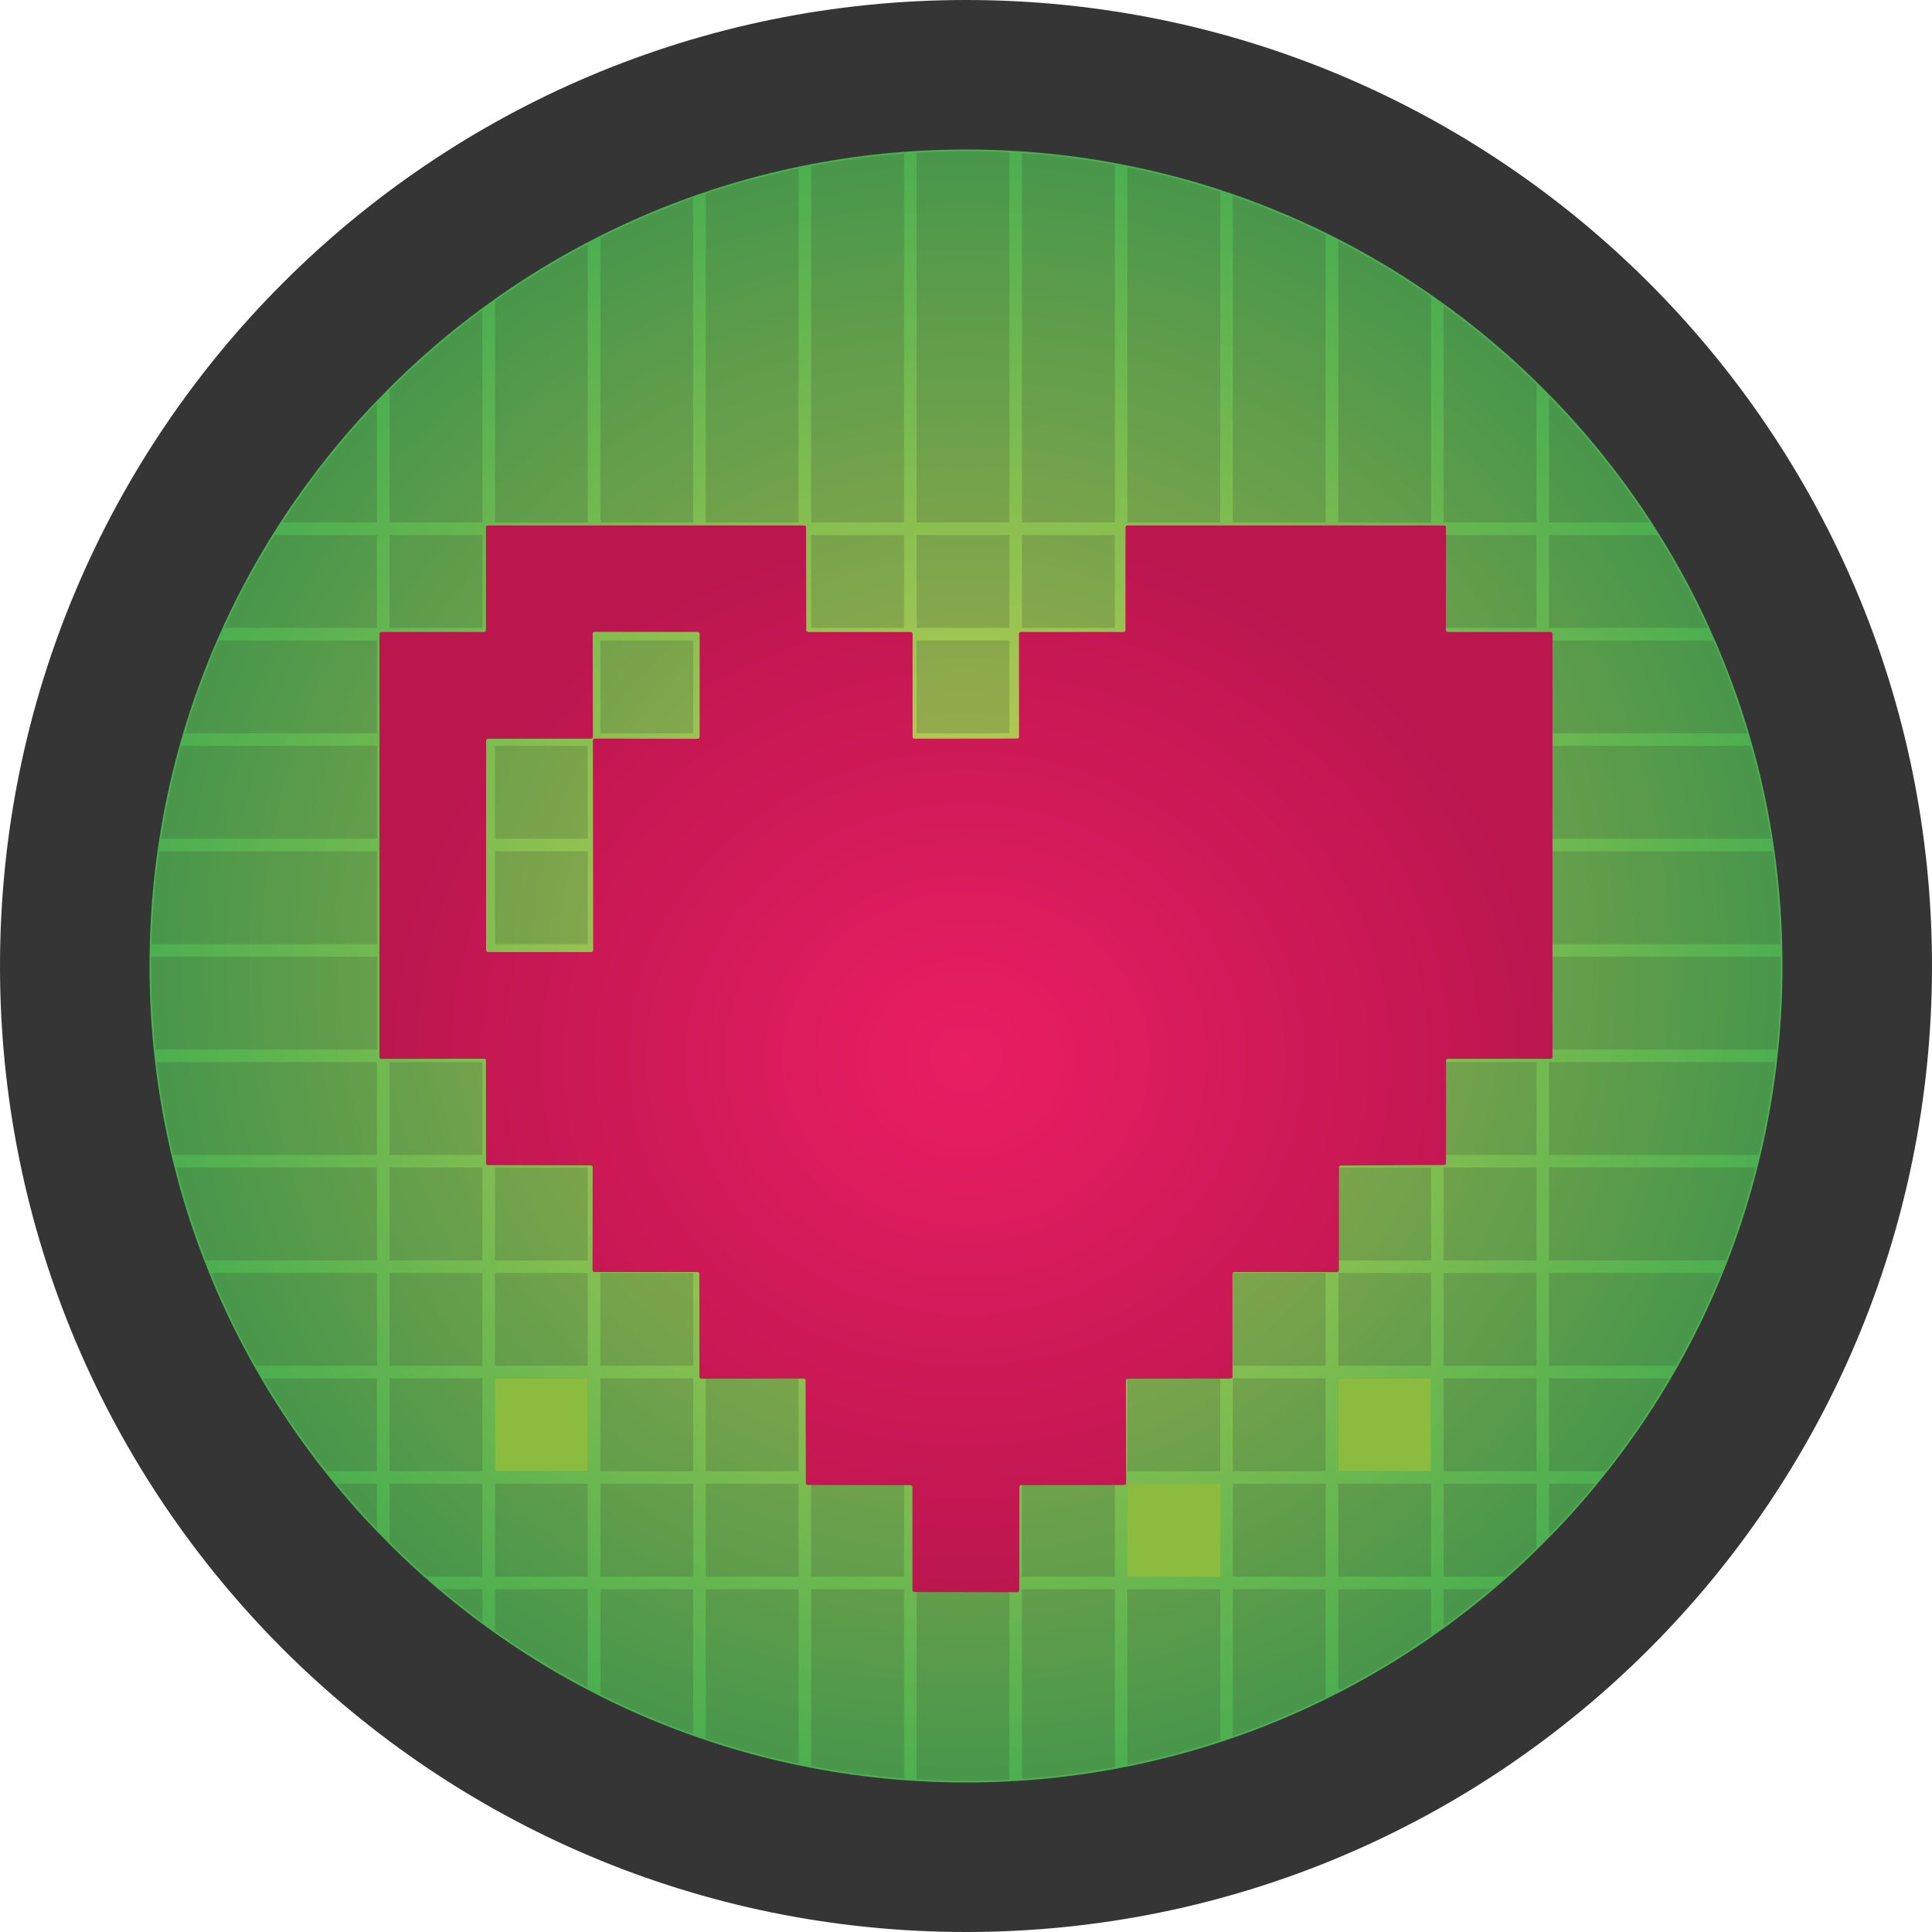
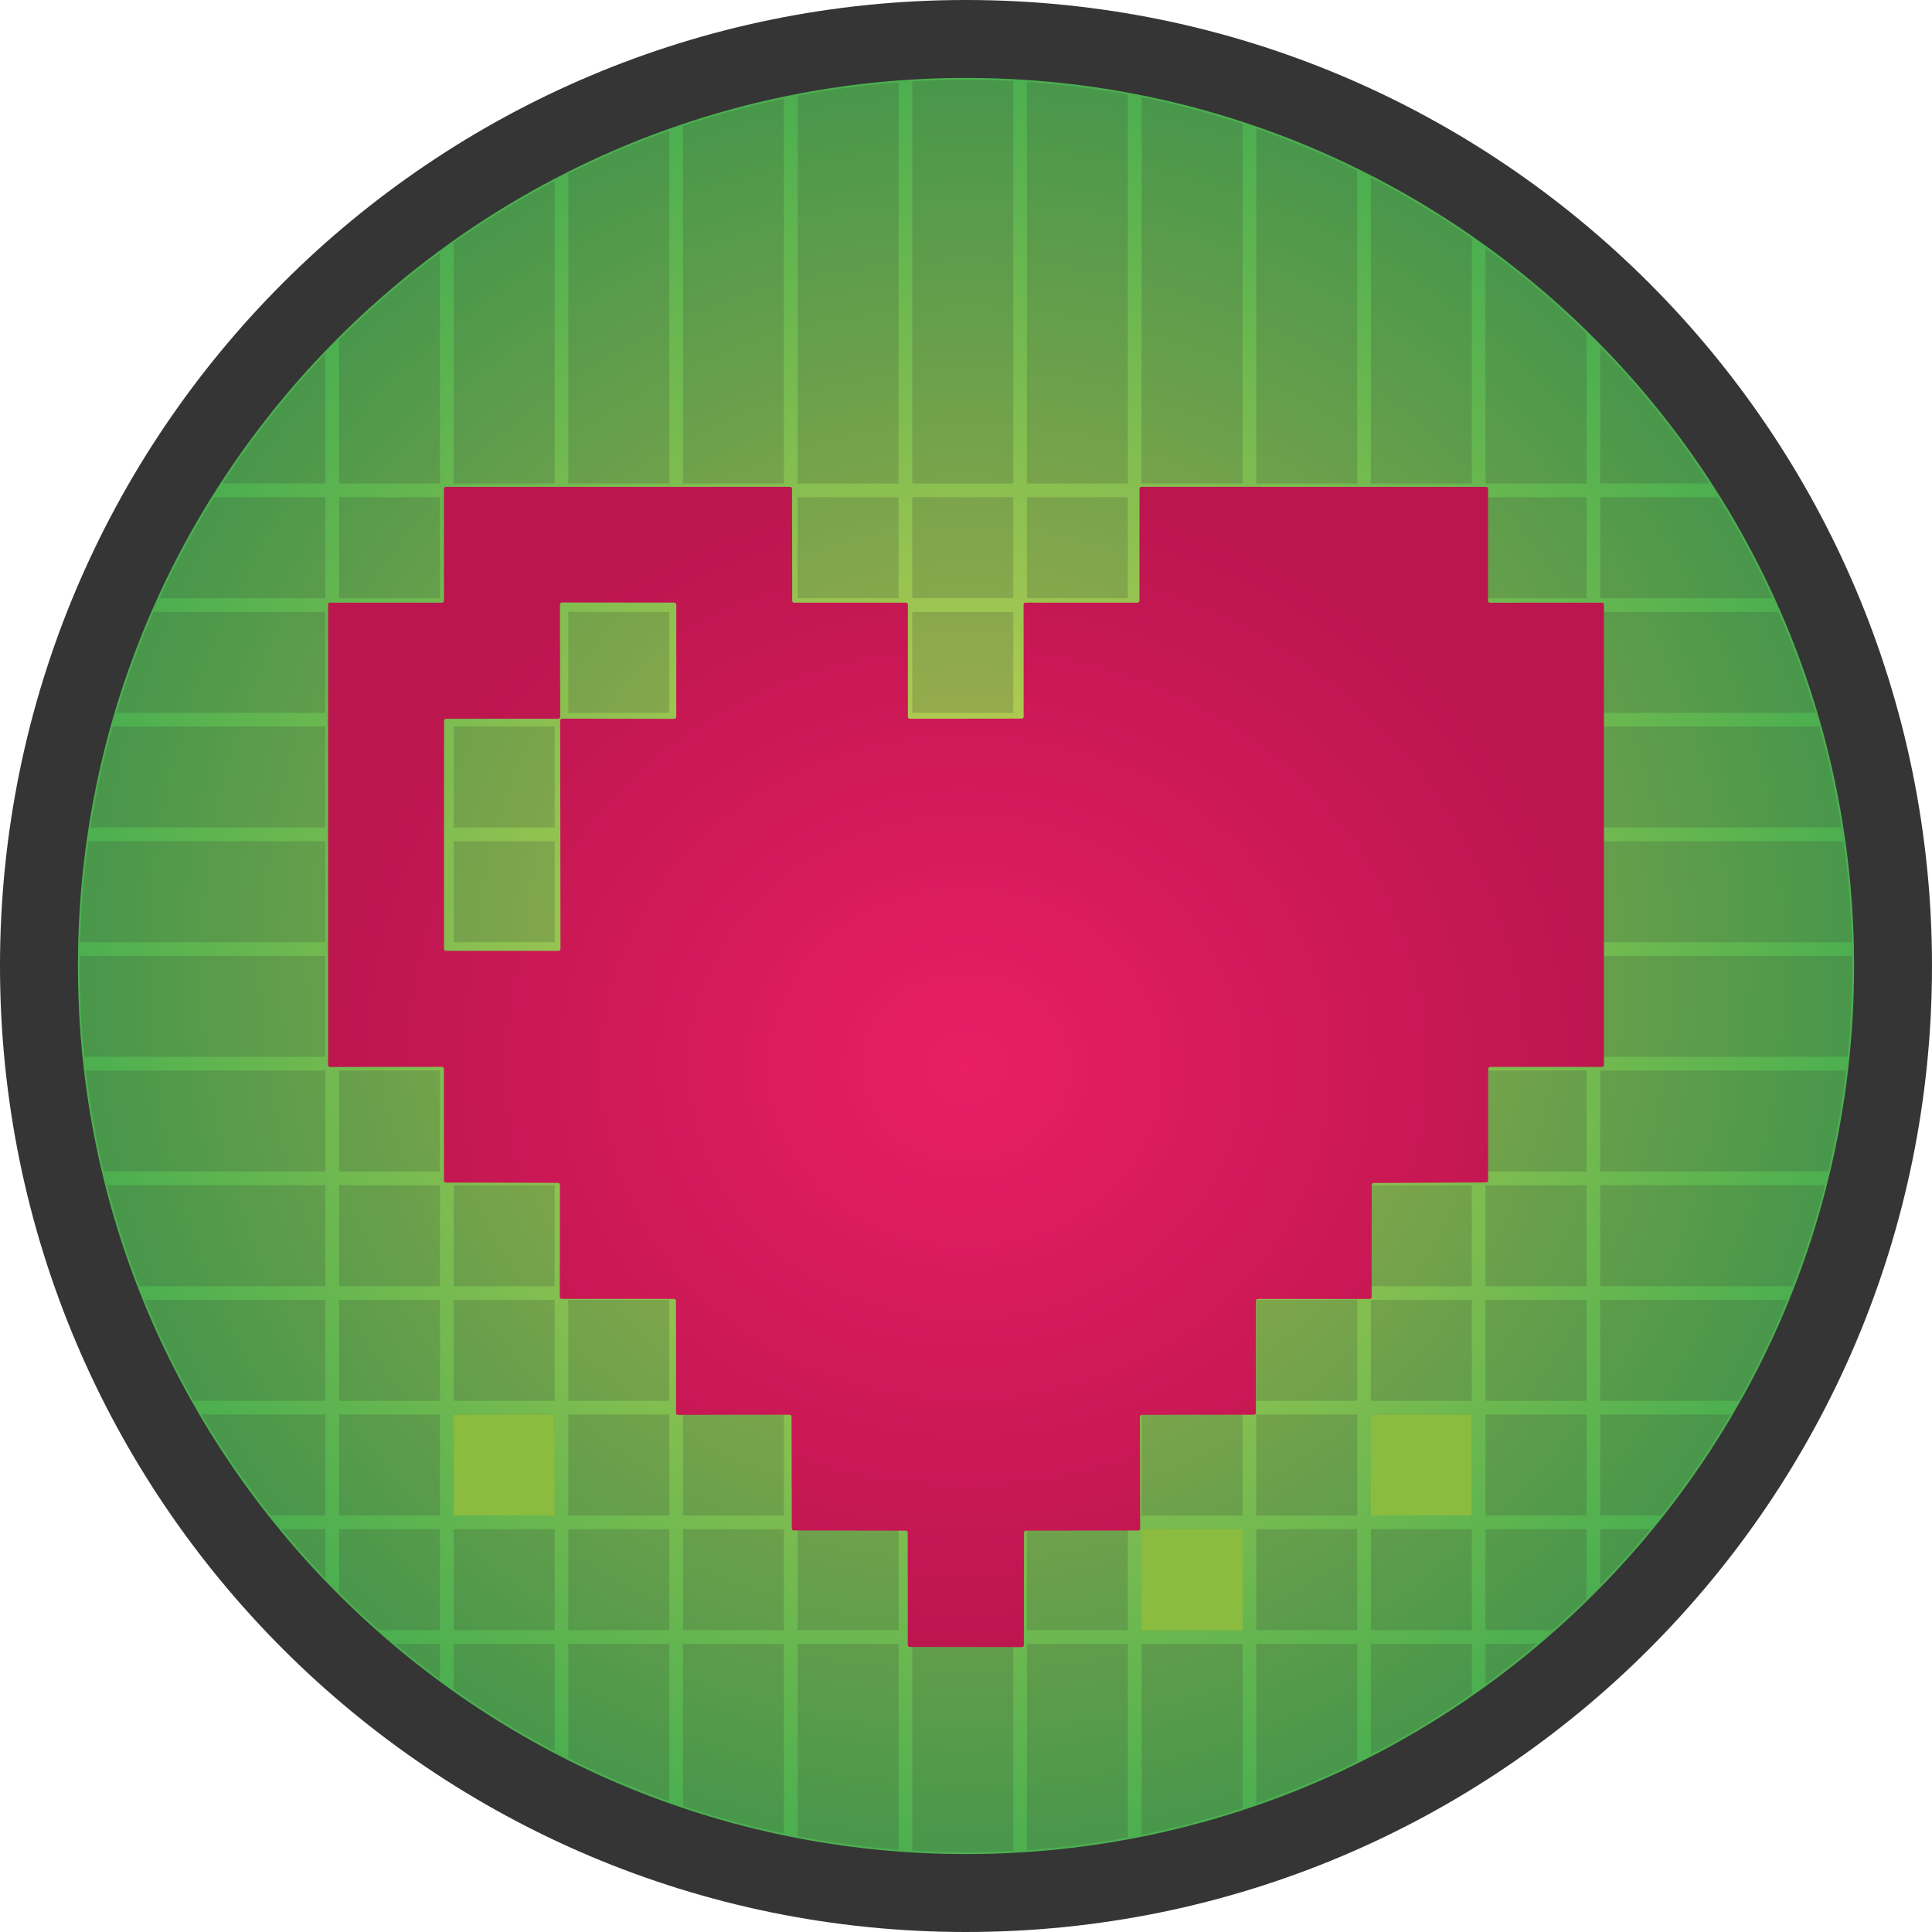
<svg xmlns="http://www.w3.org/2000/svg" xmlns:xlink="http://www.w3.org/1999/xlink" version="1.1" viewBox="0.00 0.00 1024.00 1024.00" id="svg304" xml:space="preserve">
  <defs id="defs308">
    <linearGradient id="linearGradient8229">
      <stop style="stop-color:#d4d451;stop-opacity:1;" offset="0" id="stop8225" />
      <stop style="stop-color:#4caf50;stop-opacity:1;" offset="1" id="stop8227" />
    </linearGradient>
    <clipPath clipPathUnits="userSpaceOnUse" id="clipPath26053">
      <circle style="fill:none;fill-opacity:1;stroke:#000000;stroke-width:1.169;stroke-linejoin:round;paint-order:fill markers stroke" id="circle26055" cx="8241.454" cy="1024" r="468.568" />
    </clipPath>
    <radialGradient xlink:href="#linearGradient8229" id="radialGradient1422" gradientUnits="userSpaceOnUse" gradientTransform="translate(1084.895,-6.1035156e-5)" cx="7243.268" cy="1044.58" fx="7243.268" fy="1044.58" r="466.822" />
    <clipPath clipPathUnits="userSpaceOnUse" id="clipPath26053-7">
      <circle style="fill:none;fill-opacity:1;stroke:#000000;stroke-width:1.169;stroke-linejoin:round;paint-order:fill markers stroke" id="circle26055-5" cx="8241.454" cy="1024" r="468.568" />
    </clipPath>
    <radialGradient xlink:href="#linearGradient7144" id="radialGradient7146" cx="8328.162" cy="1097.646" fx="8328.162" fy="1097.646" r="335.329" gradientTransform="matrix(1,0,0,0.9093947,0,99.45252)" gradientUnits="userSpaceOnUse" />
    <linearGradient id="linearGradient7144">
      <stop style="stop-color:#e91e63;stop-opacity:1;" offset="0" id="stop7140" />
      <stop style="stop-color:#bc164f;stop-opacity:1;" offset="1" id="stop7142" />
    </linearGradient>
  </defs>
  <g id="g1420" transform="translate(-7816.162,-532.5801)">
    <circle style="fill:#353535;fill-opacity:1;stroke:none;stroke-width:1.278;stroke-linejoin:round;paint-order:fill markers stroke" id="circle1257" cx="8328.162" cy="1044.58" r="512" />
-     <g id="g1418" transform="matrix(0.9270276,0,0,0.9270276,607.7256,76.22547)">
+     <g id="g1418" transform="matrix(1.008316,0,0,1.008316,-69.25695,-8.686724)">
      <circle style="fill:url(#radialGradient1422);fill-opacity:1;stroke:none;stroke-width:1.165;stroke-linejoin:round;paint-order:fill markers stroke" id="circle1259" cx="8328.162" cy="1044.58" r="466.822" />
      <g id="g1406" transform="matrix(0.9941406,0,0,0.9941406,134.998,26.58001)" clip-path="url(#clipPath26053-7)">
        <path id="path1261" style="color:#000000;fill:#3a3a3a;fill-opacity:0.208;stroke-linecap:round;-inkscape-stroke:none;paint-order:stroke fill markers" d="m 7909.935,1261.162 v 53.385 h 53.379 v -53.385 z" />
        <path id="path1263" style="color:#000000;fill:#3a3a3a;fill-opacity:0.208;stroke-linecap:round;-inkscape-stroke:none;paint-order:stroke fill markers" d="m 7970.557,1200.535 v 53.385 h 53.381 v -53.385 z" />
        <path id="path1265" style="color:#000000;fill:#3a3a3a;fill-opacity:0.208;stroke-linecap:round;-inkscape-stroke:none;paint-order:stroke fill markers" d="m 7909.935,1200.535 v 53.385 h 53.379 v -53.385 z" />
        <path id="path1267" style="color:#000000;fill:#3a3a3a;fill-opacity:0.208;stroke-linecap:round;-inkscape-stroke:none;paint-order:stroke fill markers" d="m 7821.016,1314.547 h 81.678 v -53.385 H 7789.082 a 512,512 0 0 0 31.934,53.385 z" />
        <path id="path1269" style="color:#000000;fill:#3a3a3a;fill-opacity:0.208;stroke-linecap:round;-inkscape-stroke:none;paint-order:stroke fill markers" d="m 7870.395,1375.176 h 32.299 v -53.387 h -76.258 a 512,512 0 0 0 0.01,0.01 512,512 0 0 0 43.951,53.377 z" />
        <path id="path1271" style="color:#000000;fill:#3a3a3a;fill-opacity:0.208;stroke-linecap:round;-inkscape-stroke:none;paint-order:stroke fill markers" d="m 8516.158,1321.789 v 53.387 h 53.381 v -53.387 z" />
        <path id="path1273" style="color:#000000;fill:#3a3a3a;fill-opacity:0.208;stroke-linecap:round;-inkscape-stroke:none;paint-order:stroke fill markers" d="m 8455.537,1321.789 v 53.387 h 53.379 v -53.387 z" />
        <path id="path1275" style="color:#000000;fill:#3a3a3a;fill-opacity:0.208;stroke-linecap:round;-inkscape-stroke:none;paint-order:stroke fill markers" d="m 8394.914,1321.789 v 53.387 h 53.381 v -53.387 z" />
        <path id="path1277" style="color:#000000;fill:#3a3a3a;fill-opacity:0.208;stroke-linecap:round;-inkscape-stroke:none;paint-order:stroke fill markers" d="m 8334.291,1321.789 v 53.387 h 53.381 v -53.387 z" />
        <path id="path1279" style="color:#000000;fill:#3a3a3a;fill-opacity:0.208;stroke-linecap:round;-inkscape-stroke:none;paint-order:stroke fill markers" d="m 8273.67,1321.789 v 53.387 h 53.379 v -53.387 z" />
        <path id="path1281" style="color:#000000;fill:#3a3a3a;fill-opacity:0.208;stroke-linecap:round;-inkscape-stroke:none;paint-order:stroke fill markers" d="m 8152.424,1321.789 v 53.387 h 53.381 v -53.387 z" />
        <path id="path1283" style="color:#000000;fill:#3a3a3a;fill-opacity:0.208;stroke-linecap:round;-inkscape-stroke:none;paint-order:stroke fill markers" d="m 8091.803,1321.789 v 53.387 h 53.379 v -53.387 z" />
        <path id="path1285" style="color:#000000;fill:#3a3a3a;fill-opacity:0.208;stroke-linecap:round;-inkscape-stroke:none;paint-order:stroke fill markers" d="m 8031.18,1321.789 v 53.387 h 53.381 v -53.387 z" />
        <path id="path1287" style="color:#000000;fill:#3a3a3a;fill-opacity:0.208;stroke-linecap:round;-inkscape-stroke:none;paint-order:stroke fill markers" d="m 7970.557,1321.789 v 53.387 h 53.381 v -53.387 z" />
        <path id="path1289" style="color:#000000;fill:#3a3a3a;fill-opacity:0.208;stroke-linecap:round;-inkscape-stroke:none;paint-order:stroke fill markers" d="m 7909.935,1321.789 v 53.387 h 53.379 v -53.387 z" />
        <path id="path1291" style="color:#000000;fill:#3a3a3a;fill-opacity:0.208;stroke-linecap:round;-inkscape-stroke:none;paint-order:stroke fill markers" d="m 8516.158,1261.162 v 53.385 h 53.381 v -53.385 z" />
        <path id="path1293" style="color:#000000;fill:#3a3a3a;fill-opacity:0.208;stroke-linecap:round;-inkscape-stroke:none;paint-order:stroke fill markers" d="m 8455.537,1261.162 v 53.385 h 53.379 v -53.385 z" />
        <path id="path1295" style="color:#000000;fill:#3a3a3a;fill-opacity:0.208;stroke-linecap:round;-inkscape-stroke:none;paint-order:stroke fill markers" d="m 8394.914,1261.162 v 53.385 h 53.381 v -53.385 z" />
        <path id="path1297" style="color:#000000;fill:#3a3a3a;fill-opacity:0.208;stroke-linecap:round;-inkscape-stroke:none;paint-order:stroke fill markers" d="m 8334.291,1261.162 v 53.385 h 53.381 v -53.385 z" />
        <path id="path1299" style="color:#000000;fill:#3a3a3a;fill-opacity:0.208;stroke-linecap:round;-inkscape-stroke:none;paint-order:stroke fill markers" d="m 8091.803,1261.162 v 53.385 h 53.379 v -53.385 z" />
        <path id="path1301" style="color:#000000;fill:#3a3a3a;fill-opacity:0.208;stroke-linecap:round;-inkscape-stroke:none;paint-order:stroke fill markers" d="m 8031.18,1261.162 v 53.385 h 53.381 v -53.385 z" />
        <path id="path1303" style="color:#000000;fill:#3a3a3a;fill-opacity:0.208;stroke-linecap:round;-inkscape-stroke:none;paint-order:stroke fill markers" d="m 7970.557,1261.162 v 53.385 h 53.381 v -53.385 z" />
        <path id="path1305" style="color:#000000;fill:#3a3a3a;fill-opacity:0.208;stroke-linecap:round;-inkscape-stroke:none;paint-order:stroke fill markers" d="m 8516.158,1200.535 v 53.385 h 53.381 v -53.385 z" />
        <path id="path1307" style="color:#000000;fill:#3a3a3a;fill-opacity:0.208;stroke-linecap:round;-inkscape-stroke:none;paint-order:stroke fill markers" d="m 8455.537,1200.535 v 53.385 h 53.379 v -53.385 z" />
        <path id="path1309" style="color:#000000;fill:#3a3a3a;fill-opacity:0.208;stroke-linecap:round;-inkscape-stroke:none;paint-order:stroke fill markers" d="m 8394.914,1200.535 v 53.385 h 53.381 v -53.385 z" />
        <path id="path1311" style="color:#000000;fill:#3a3a3a;fill-opacity:0.208;stroke-linecap:round;-inkscape-stroke:none;paint-order:stroke fill markers" d="m 8031.18,1200.535 v 53.385 h 53.381 v -53.385 z" />
        <path id="path1313" style="color:#000000;fill:#3a3a3a;fill-opacity:0.208;stroke-linecap:round;-inkscape-stroke:none;paint-order:stroke fill markers" d="m 8516.158,1139.906 v 53.387 h 53.381 v -53.387 z" />
        <path id="path1315" style="color:#000000;fill:#3a3a3a;fill-opacity:0.208;stroke-linecap:round;-inkscape-stroke:none;paint-order:stroke fill markers" d="m 8455.537,1139.906 v 53.387 h 53.379 v -53.387 z" />
        <path id="path1317" style="color:#000000;fill:#3a3a3a;fill-opacity:0.208;stroke-linecap:round;-inkscape-stroke:none;paint-order:stroke fill markers" d="m 7970.557,1139.906 v 53.387 h 53.381 v -53.387 z" />
        <path id="path1319" style="color:#000000;fill:#3a3a3a;fill-opacity:0.208;stroke-linecap:round;-inkscape-stroke:none;paint-order:stroke fill markers" d="m 7909.935,1139.906 v 53.387 h 53.379 v -53.387 z" />
        <path id="path1321" style="color:#000000;fill:#3a3a3a;fill-opacity:0.208;stroke-linecap:round;-inkscape-stroke:none;paint-order:stroke fill markers" d="m 8516.158,1079.279 v 53.385 h 53.381 v -53.385 z" />
        <path id="path1323" style="color:#000000;fill:#3a3a3a;fill-opacity:0.208;stroke-linecap:round;-inkscape-stroke:none;paint-order:stroke fill markers" d="m 7909.935,1079.279 v 53.385 h 53.379 v -53.385 z" />
        <path id="path1325" style="color:#000000;fill:#3a3a3a;fill-opacity:0.208;stroke-linecap:round;-inkscape-stroke:none;paint-order:stroke fill markers" d="m 7970.557,958.023 v 53.387 h 53.381 v -53.387 z" />
        <path id="path1327" style="color:#000000;fill:#3a3a3a;fill-opacity:0.208;stroke-linecap:round;-inkscape-stroke:none;paint-order:stroke fill markers" d="m 7970.557,897.396 v 53.385 h 53.381 v -53.385 z" />
        <path id="path1329" style="color:#000000;fill:#3a3a3a;fill-opacity:0.208;stroke-linecap:round;-inkscape-stroke:none;paint-order:stroke fill markers" d="m 8213.047,836.77 v 53.385 h 53.381 v -53.385 z" />
        <path id="path1331" style="color:#000000;fill:#3a3a3a;fill-opacity:0.208;stroke-linecap:round;-inkscape-stroke:none;paint-order:stroke fill markers" d="m 8031.18,836.77 v 53.385 h 53.381 v -53.385 z" />
        <path id="path1333" style="color:#000000;fill:#3a3a3a;fill-opacity:0.208;stroke-linecap:round;-inkscape-stroke:none;paint-order:stroke fill markers" d="m 8516.158,776.141 v 53.387 h 53.381 v -53.387 z" />
        <path id="path1335" style="color:#000000;fill:#3a3a3a;fill-opacity:0.208;stroke-linecap:round;-inkscape-stroke:none;paint-order:stroke fill markers" d="m 8273.67,776.141 v 53.387 h 53.379 v -53.387 z" />
        <path id="path1337" style="color:#000000;fill:#3a3a3a;fill-opacity:0.208;stroke-linecap:round;-inkscape-stroke:none;paint-order:stroke fill markers" d="m 8213.047,776.141 v 53.387 h 53.381 v -53.387 z" />
        <path id="path1339" style="color:#000000;fill:#3a3a3a;fill-opacity:0.208;stroke-linecap:round;-inkscape-stroke:none;paint-order:stroke fill markers" d="m 8152.424,776.141 v 53.387 h 53.381 v -53.387 z" />
        <path id="path1341" style="color:#000000;fill:#3a3a3a;fill-opacity:0.208;stroke-linecap:round;-inkscape-stroke:none;paint-order:stroke fill markers" d="m 7909.935,776.141 v 53.387 h 53.379 v -53.387 z" />
        <path id="path1343" style="color:#000000;fill:#3a3a3a;fill-opacity:0.208;stroke-linecap:round;-inkscape-stroke:none;paint-order:stroke fill markers" d="m 7970.557,590.049 v 178.85 h 53.381 V 560.9 a 512,512 0 0 0 -53.381,29.148 z" />
        <path id="path1345" style="color:#000000;fill:#3a3a3a;fill-opacity:0.208;stroke-linecap:round;-inkscape-stroke:none;paint-order:stroke fill markers" d="m 7909.935,634.232 v 134.666 h 53.379 v -174.625 a 512,512 0 0 0 -53.379,39.959 z" />
        <path id="path1347" style="color:#000000;fill:#3a3a3a;fill-opacity:0.208;stroke-linecap:round;-inkscape-stroke:none;paint-order:stroke fill markers" d="m 7798.877,768.898 h 103.816 v -128.371 a 512,512 0 0 0 -0.025,0.025 512,512 0 0 0 -39.992,39.99 512,512 0 0 0 -27.633,34.172 512,512 0 0 0 -9.117,12.176 512,512 0 0 0 -27.045,42.002 512,512 0 0 0 0,0.006 z" />
        <g id="g1351">
          <path id="path1349" style="color:#000000;fill:#3a3a3a;fill-opacity:0.208;stroke-linecap:round;-inkscape-stroke:none;paint-order:stroke fill markers" d="m 7768.924,829.527 h 133.77 v -53.387 h -107.77 a 512,512 0 0 0 -25.996,53.379 512,512 0 0 0 0,0.008 z" />
        </g>
        <path id="path1353" style="color:#000000;fill:#3a3a3a;fill-opacity:0.208;stroke-linecap:round;-inkscape-stroke:none;paint-order:stroke fill markers" d="m 7747.93,890.154 h 154.764 v -53.385 h -136.471 a 512,512 0 0 0 -0.012,0.031 512,512 0 0 0 -18.281,53.354 z" />
        <path id="path1355" style="color:#000000;fill:#3a3a3a;fill-opacity:0.208;stroke-linecap:round;-inkscape-stroke:none;paint-order:stroke fill markers" d="m 7742.451,1132.664 h 160.242 v -53.385 h -160.664 a 3.621,3.621 0 0 1 -3.621,-3.621 3.621,3.621 0 0 1 3.621,-3.621 h 160.664 v -53.385 h -160.664 a 3.621,3.621 0 0 1 -3.621,-3.621 3.621,3.621 0 0 1 3.621,-3.621 h 160.664 v -53.387 h -160.664 a 3.621,3.621 0 0 1 -3.621,-3.621 3.621,3.621 0 0 1 3.621,-3.621 h 160.664 v -53.385 h -156.34 a 512,512 0 0 0 0,0.006 512,512 0 0 0 -12.289,62.146 512,512 0 0 0 -4.609,64.451 512,512 0 0 0 4.135,57.816 512,512 0 0 0 8.863,50.844 z" />
        <path id="path1357" style="color:#000000;fill:#3a3a3a;fill-opacity:0.208;stroke-linecap:round;-inkscape-stroke:none;paint-order:stroke fill markers" d="m 7759.533,1193.293 h 143.16 v -53.387 h -158.666 a 512,512 0 0 0 15.506,53.385 z" />
        <path id="path1359" style="color:#000000;fill:#3a3a3a;fill-opacity:0.208;stroke-linecap:round;-inkscape-stroke:none;paint-order:stroke fill markers" d="m 7785.127,1253.92 h 117.566 v -53.385 h -140.459 a 512,512 0 0 0 22.891,53.381 z" />
        <path id="path1361" style="color:#000000;fill:#3a3a3a;fill-opacity:0.208;stroke-linecap:round;-inkscape-stroke:none;paint-order:stroke fill markers" d="m 7963.315,1453.727 v -71.309 h -53.379 v 31.35 a 512,512 0 0 0 53.379,39.959 z" />
        <path id="path1363" style="color:#000000;fill:#3a3a3a;fill-opacity:0.208;stroke-linecap:round;-inkscape-stroke:none;paint-order:stroke fill markers" d="M 8023.938,1487.1 V 1382.418 h -53.381 v 75.533 a 512,512 0 0 0 53.381,29.148 z" />
        <path id="path1365" style="color:#000000;fill:#3a3a3a;fill-opacity:0.208;stroke-linecap:round;-inkscape-stroke:none;paint-order:stroke fill markers" d="m 8084.56,1510.543 v -128.125 h -53.381 v 108.217 a 512,512 0 0 0 53.381,19.908 z" />
        <path id="path1367" style="color:#000000;fill:#3a3a3a;fill-opacity:0.208;stroke-linecap:round;-inkscape-stroke:none;paint-order:stroke fill markers" d="M 8145.182,1525.697 V 1382.418 h -53.379 v 130.826 a 512,512 0 0 0 53.365,12.449 512,512 0 0 0 0.014,0 z" />
        <path id="path1369" style="color:#000000;fill:#3a3a3a;fill-opacity:0.208;stroke-linecap:round;-inkscape-stroke:none;paint-order:stroke fill markers" d="M 8205.805,1533.451 V 1382.418 h -53.381 v 144.855 a 512,512 0 0 0 0.01,0 512,512 0 0 0 53.361,6.176 512,512 0 0 0 0.012,0 z" />
        <path id="path1371" style="color:#000000;fill:#3a3a3a;fill-opacity:0.208;stroke-linecap:round;-inkscape-stroke:none;paint-order:stroke fill markers" d="M 8266.428,1534.215 V 1382.418 h -53.381 v 151.551 a 512,512 0 0 0 28.406,2.031 512,512 0 0 0 24.975,-1.785 z" />
        <path id="path1373" style="color:#000000;fill:#3a3a3a;fill-opacity:0.208;stroke-linecap:round;-inkscape-stroke:none;paint-order:stroke fill markers" d="M 8327.049,1528.02 V 1382.418 h -53.379 v 151.277 a 512,512 0 0 0 53.375,-5.676 z" />
        <path id="path1375" style="color:#000000;fill:#3a3a3a;fill-opacity:0.208;stroke-linecap:round;-inkscape-stroke:none;paint-order:stroke fill markers" d="M 8387.672,1514.523 V 1382.418 h -53.381 v 144.025 a 512,512 0 0 0 53.381,-11.92 z" />
        <path id="path1377" style="color:#000000;fill:#3a3a3a;fill-opacity:0.208;stroke-linecap:round;-inkscape-stroke:none;paint-order:stroke fill markers" d="M 8448.295,1491.914 V 1382.418 h -53.381 v 129.404 a 512,512 0 0 0 53.381,-19.908 z" />
        <path id="path1379" style="color:#000000;fill:#3a3a3a;fill-opacity:0.208;stroke-linecap:round;-inkscape-stroke:none;paint-order:stroke fill markers" d="m 8508.916,1459.824 v -77.406 h -53.379 v 106.555 a 512,512 0 0 0 53.379,-29.148 z" />
        <path id="path1381" style="color:#000000;fill:#3a3a3a;fill-opacity:0.208;stroke-linecap:round;-inkscape-stroke:none;paint-order:stroke fill markers" d="m 8569.539,1416.334 v -33.916 h -53.381 v 73.453 a 512,512 0 0 0 53.377,-39.533 z" />
        <path id="path1383" style="color:#000000;fill:#3a3a3a;fill-opacity:0.208;stroke-linecap:round;-inkscape-stroke:none;paint-order:stroke fill markers" d="m 8656.469,1321.789 h -79.688 v 53.387 h 35.729 a 512,512 0 0 0 43.951,-53.377 512,512 0 0 0 0.01,-0.01 z" />
        <path id="path1385" style="color:#000000;fill:#3a3a3a;fill-opacity:0.208;stroke-linecap:round;-inkscape-stroke:none;paint-order:stroke fill markers" d="m 8693.822,1261.162 h -117.041 v 53.385 h 85.108 a 512,512 0 0 0 31.934,-53.385 z" />
        <path id="path1388" style="color:#000000;fill:#3a3a3a;fill-opacity:0.208;stroke-linecap:round;-inkscape-stroke:none;paint-order:stroke fill markers" d="m 8720.67,1200.535 h -143.889 v 53.385 h 120.996 a 512,512 0 0 0 22.891,-53.381 z" />
        <path id="path1390" style="color:#000000;fill:#3a3a3a;fill-opacity:0.208;stroke-linecap:round;-inkscape-stroke:none;paint-order:stroke fill markers" d="m 8738.877,1139.906 h -162.096 v 53.387 h 146.59 a 512,512 0 0 0 15.506,-53.385 z" />
        <path id="path1392" style="color:#000000;fill:#3a3a3a;fill-opacity:0.208;stroke-linecap:round;-inkscape-stroke:none;paint-order:stroke fill markers" d="m 8737.5,897.396 h -160.719 v 53.385 h 164.094 a 3.621,3.621 0 0 1 3.621,3.621 3.621,3.621 0 0 1 -3.621,3.621 h -164.094 v 53.387 h 164.094 a 3.621,3.621 0 0 1 3.621,3.621 3.621,3.621 0 0 1 -3.621,3.621 h -164.094 v 53.385 h 164.094 a 3.621,3.621 0 0 1 3.621,3.621 3.621,3.621 0 0 1 -3.621,3.621 h -164.094 v 53.385 h 163.672 a 512,512 0 0 0 8.863,-50.83 512,512 0 0 0 4.137,-57.83 512,512 0 0 0 -3.883,-61.672 512,512 0 0 0 -0.5,-4.055 512,512 0 0 0 -11.568,-60.871 512,512 0 0 0 0,-0.006 z" />
        <path id="path1394" style="color:#000000;fill:#3a3a3a;fill-opacity:0.208;stroke-linecap:round;-inkscape-stroke:none;paint-order:stroke fill markers" d="m 8717.836,836.77 h -141.055 v 53.385 h 158.715 a 512,512 0 0 0 0,-0.01 512,512 0 0 0 -17.656,-53.375 z" />
        <path id="path1396" style="color:#000000;fill:#3a3a3a;fill-opacity:0.208;stroke-linecap:round;-inkscape-stroke:none;paint-order:stroke fill markers" d="m 8689.312,776.141 h -112.531 v 53.387 h 138.262 a 512,512 0 0 0 0,-0.008 512,512 0 0 0 -25.721,-53.369 512,512 0 0 0 -0.01,-0.01 z" />
        <path id="path1398" style="color:#000000;fill:#3a3a3a;fill-opacity:0.208;stroke-linecap:round;-inkscape-stroke:none;paint-order:stroke fill markers" d="m 8576.781,637.293 v 131.605 h 108.428 a 512,512 0 0 0 0,-0.002 512,512 0 0 0 -108.428,-131.604 z" />
        <path id="path1400" style="color:#000000;fill:#3a3a3a;fill-opacity:0.208;stroke-linecap:round;-inkscape-stroke:none;paint-order:stroke fill markers" d="m 8516.158,592.117 v 176.781 h 53.381 V 631.045 a 512,512 0 0 0 -0.01,-0.004 512,512 0 0 0 -53.375,-38.924 z" />
        <path id="path1402" style="color:#000000;fill:#3a3a3a;fill-opacity:0.208;stroke-linecap:round;-inkscape-stroke:none;paint-order:stroke fill markers" d="m 8455.537,559.02 v 209.879 h 53.379 V 587.531 a 512,512 0 0 0 -53.375,-28.51 512,512 0 0 0 0,-0.002 z" />
        <path id="path1404" style="color:#000000;fill:#3a3a3a;fill-opacity:0.208;stroke-linecap:round;-inkscape-stroke:none;paint-order:stroke fill markers" d="m 8241.453,512 a 512,512 0 0 0 -72.002,5.148 512,512 0 0 0 -69.902,15.082 512,512 0 0 0 -0.66,0.143 512,512 0 0 0 -67.709,24.992 v 211.533 h 53.381 V 552.236 a 3.621,3.621 0 0 1 3.621,-3.621 3.621,3.621 0 0 1 3.621,3.621 v 216.662 h 53.379 V 552.236 a 3.621,3.621 0 0 1 3.621,-3.621 3.621,3.621 0 0 1 3.621,3.621 v 216.662 h 53.381 V 552.236 a 3.621,3.621 0 0 1 3.621,-3.621 3.621,3.621 0 0 1 3.621,3.621 v 216.662 h 53.381 V 552.236 a 3.621,3.621 0 0 1 3.621,-3.621 3.621,3.621 0 0 1 3.621,3.621 v 216.662 h 53.379 V 552.236 a 3.621,3.621 0 0 1 3.621,-3.621 3.621,3.621 0 0 1 3.621,3.621 v 216.662 h 53.381 V 552.236 a 3.621,3.621 0 0 1 3.621,-3.621 3.621,3.621 0 0 1 3.621,3.621 v 216.662 h 53.381 V 555.811 a 512,512 0 0 0 -66.26,-23.99 512,512 0 0 0 -1.002,-0.277 512,512 0 0 0 -68.424,-14.492 512,512 0 0 0 -1.066,-0.131 A 512,512 0 0 0 8241.453,512 Z" />
      </g>
      <rect style="fill:#8bbc3f;fill-opacity:1;stroke:none;stroke-width:4;stroke-linecap:round;paint-order:stroke fill markers" id="rect1408" width="53.068" height="53.072" x="8540.99" y="1280.352" />
      <rect style="fill:#8bbc3f;fill-opacity:1;stroke:none;stroke-width:4;stroke-linecap:round;paint-order:stroke fill markers" id="rect1410" width="53.068" height="53.072" x="8420.456" y="1340.626" />
      <rect style="fill:#8bbc3f;fill-opacity:1;stroke:none;stroke-width:4;stroke-linecap:round;paint-order:stroke fill markers" id="rect1412" width="53.068" height="53.072" x="8420.456" y="1340.626" />
      <path fill="#eb1f52" d="m 8480.541,1220.594 v 58.847 a 1.018,1.018 0 0 1 -1.019,1.018 l -58.899,0.053 a 1.018,1.018 0 0 0 -1.018,1.019 l 0.104,58.761 a 1.018,1.018 0 0 1 -1.019,1.019 l -58.985,0.07 a 1.018,1.018 0 0 0 -1.019,1.018 l -0.104,59.175 a 1.018,1.018 0 0 1 -1.019,1.018 l -58.985,-0.087 a 1.018,1.018 0 0 1 -1.019,-1.018 l -0.034,-59.071 a 1.018,1.018 0 0 0 -1.019,-1.018 l -58.882,-0.104 a 1.018,1.018 0 0 1 -1.018,-1.018 l -0.156,-58.795 a 1.018,1.018 0 0 0 -1.019,-1.018 l -58.657,0.053 a 1.018,1.018 0 0 1 -1.018,-1.019 l -0.034,-58.916 a 1.018,1.018 0 0 0 -1.018,-1.019 h -59.056 a 1.018,1.018 0 0 1 -1.018,-1.018 l 0.09,-58.95 a 1.018,1.018 0 0 0 -1.018,-1.019 l -58.934,-0.155 a 1.018,1.018 0 0 1 -1.018,-1.018 l -0.034,-58.795 a 1.018,1.018 0 0 0 -1.018,-1.019 l -58.847,0.087 a 1.018,1.018 0 0 1 -1.018,-1.018 l 0.022,-242.051 a 1.018,1.018 0 0 1 1.018,-1.018 l 58.847,0.017 a 1.018,1.018 0 0 0 1.019,-1.018 v -58.847 a 1.018,1.018 0 0 1 1.018,-1.018 l 180.943,-0.017 a 1.018,1.018 0 0 1 1.018,1.018 l 0.09,58.864 a 1.018,1.018 0 0 0 1.018,1.018 h 58.778 a 1.018,1.018 0 0 1 1.019,1.018 v 58.968 a 1.018,1.018 0 0 0 1.019,1.018 l 58.812,-0.07 a 1.018,1.018 0 0 0 1.019,-1.019 l -0.022,-58.916 a 1.018,1.018 0 0 1 1.019,-1.018 l 58.847,0.017 a 1.018,1.018 0 0 0 1.018,-1.018 l 0.034,-58.864 a 1.018,1.018 0 0 1 1.018,-1.018 l 181.185,0.017 a 1.018,1.018 0 0 1 1.018,1.018 l -0.053,58.864 a 1.018,1.018 0 0 0 1.019,1.018 l 58.916,-0.017 a 1.018,1.018 0 0 1 1.018,1.018 l -0.022,242 a 1.018,1.018 0 0 1 -1.019,1.019 l -58.795,-0.017 a 1.018,1.018 0 0 0 -1.018,1.018 l -0.022,58.692 a 1.018,1.018 0 0 1 -1.018,1.018 l -59.158,0.311 a 1.018,1.018 0 0 0 -1.018,1.018 l -0.051,58.882 a 1.018,1.018 0 0 1 -1.018,1.018 h -58.797 a 1.018,1.018 0 0 0 -1.018,1.018 z M 8114.858,913.533 a 1.088,1.088 0 0 1 -1.087,1.087 h -58.882 a 1.088,1.088 0 0 0 -1.088,1.087 l -0.034,119.817 a 1.088,1.088 0 0 0 1.088,1.088 h 59.071 a 1.088,1.088 0 0 0 1.087,-1.088 L 8114.84,915.639 a 1.088,1.088 0 0 1 1.087,-1.088 l 58.847,0.121 a 1.088,1.088 0 0 0 1.087,-1.087 l 0.022,-58.933 a 1.088,1.088 0 0 0 -1.087,-1.087 l -59.003,-0.069 a 1.088,1.088 0 0 0 -1.087,1.087 z" id="path1414" style="fill:url(#radialGradient7146);fill-opacity:1;stroke-width:1.726" />
      <rect style="fill:#8bbc3f;fill-opacity:1;stroke:none;stroke-width:4;stroke-linecap:round;paint-order:stroke fill markers" id="rect1416" width="53.068" height="53.072" x="8058.852" y="1280.353" />
    </g>
  </g>
</svg>
